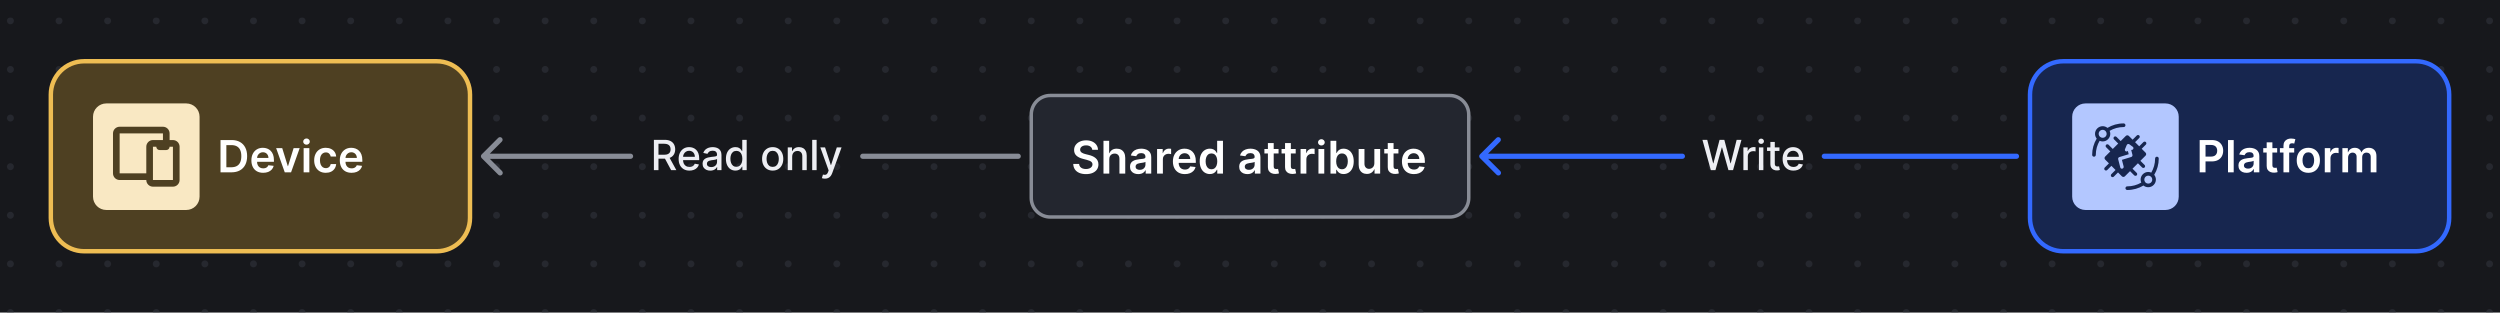
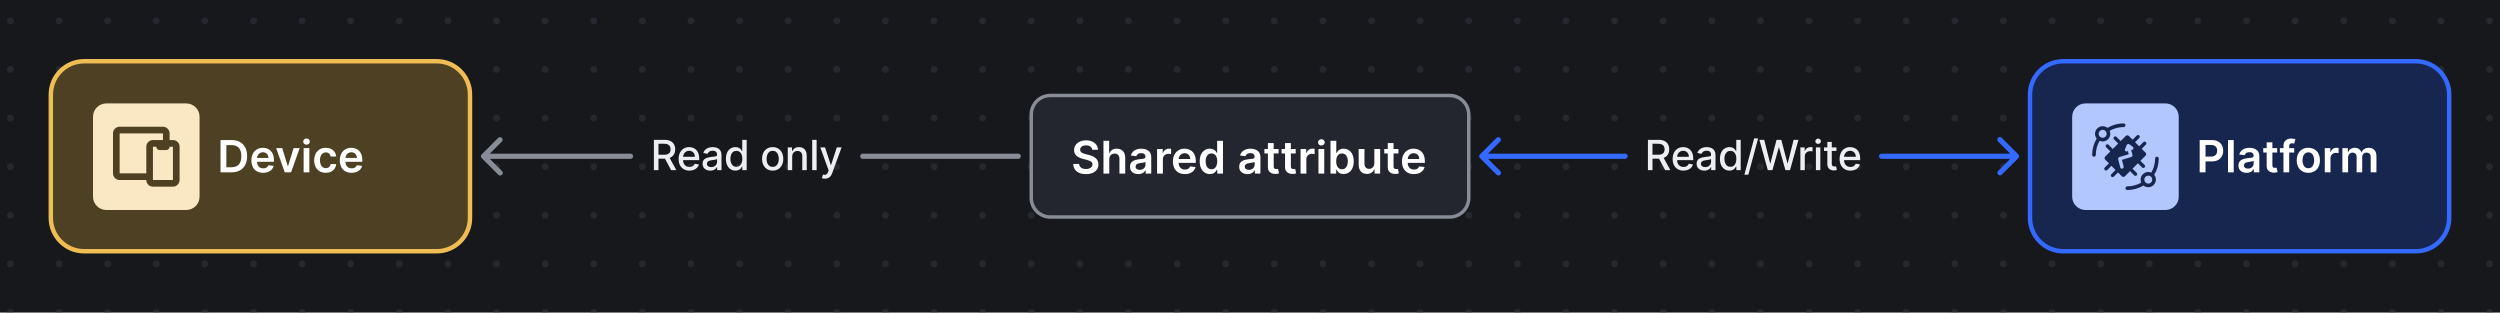
<svg xmlns="http://www.w3.org/2000/svg" width="720" height="90" fill="none">
  <g clip-path="url(#a)">
    <path fill="#17181c" d="M0 0h720v90H0z" />
    <g fill="#353841" clip-path="url(#b)" opacity=".5">
      <circle cx="3" cy="20" r="1" />
      <circle cx="87" cy="20" r="1" />
      <circle cx="73" cy="20" r="1" />
      <circle cx="17" cy="20" r="1" />
      <circle cx="101" cy="20" r="1" />
      <circle cx="3" cy="6" r="1" />
      <circle cx="87" cy="6" r="1" />
      <circle cx="73" cy="6" r="1" />
      <circle cx="17" cy="6" r="1" />
      <circle cx="101" cy="6" r="1" />
      <circle cx="3" cy="34" r="1" />
      <circle cx="87" cy="34" r="1" />
      <circle cx="73" cy="34" r="1" />
      <circle cx="17" cy="34" r="1" />
      <circle cx="101" cy="34" r="1" />
      <circle cx="45" cy="20" r="1" />
      <circle cx="129" cy="20" r="1" />
      <circle cx="31" cy="20" r="1" />
      <circle cx="115" cy="20" r="1" />
      <circle cx="59" cy="20" r="1" />
      <circle cx="143" cy="20" r="1" />
      <circle cx="45" cy="6" r="1" />
      <circle cx="129" cy="6" r="1" />
      <circle cx="31" cy="6" r="1" />
      <circle cx="115" cy="6" r="1" />
      <circle cx="59" cy="6" r="1" />
      <circle cx="143" cy="6" r="1" />
      <circle cx="45" cy="34" r="1" />
      <circle cx="129" cy="34" r="1" />
      <circle cx="31" cy="34" r="1" />
      <circle cx="115" cy="34" r="1" />
      <circle cx="59" cy="34" r="1" />
      <circle cx="143" cy="34" r="1" />
      <circle cx="3" cy="62" r="1" />
      <circle cx="87" cy="62" r="1" />
      <circle cx="73" cy="62" r="1" />
      <circle cx="17" cy="62" r="1" />
      <circle cx="101" cy="62" r="1" />
      <circle cx="3" cy="48" r="1" />
      <circle cx="87" cy="48" r="1" />
      <circle cx="3" cy="90" r="1" />
      <circle cx="87" cy="90" r="1" />
      <circle cx="73" cy="48" r="1" />
      <circle cx="73" cy="90" r="1" />
      <circle cx="17" cy="48" r="1" />
      <circle cx="101" cy="48" r="1" />
      <circle cx="17" cy="90" r="1" />
      <circle cx="101" cy="90" r="1" />
      <circle cx="3" cy="76" r="1" />
      <circle cx="87" cy="76" r="1" />
      <circle cx="73" cy="76" r="1" />
      <circle cx="17" cy="76" r="1" />
      <circle cx="101" cy="76" r="1" />
      <circle cx="45" cy="62" r="1" />
      <circle cx="129" cy="62" r="1" />
      <circle cx="31" cy="62" r="1" />
      <circle cx="115" cy="62" r="1" />
      <circle cx="59" cy="62" r="1" />
      <circle cx="143" cy="62" r="1" />
      <circle cx="45" cy="48" r="1" />
      <circle cx="129" cy="48" r="1" />
      <circle cx="45" cy="90" r="1" />
      <circle cx="129" cy="90" r="1" />
      <circle cx="31" cy="48" r="1" />
      <circle cx="115" cy="48" r="1" />
      <circle cx="31" cy="90" r="1" />
      <circle cx="115" cy="90" r="1" />
      <circle cx="59" cy="48" r="1" />
      <circle cx="143" cy="48" r="1" />
      <circle cx="59" cy="90" r="1" />
      <circle cx="143" cy="90" r="1" />
      <circle cx="45" cy="76" r="1" />
      <circle cx="129" cy="76" r="1" />
      <circle cx="31" cy="76" r="1" />
      <circle cx="115" cy="76" r="1" />
      <circle cx="59" cy="76" r="1" />
      <circle cx="143" cy="76" r="1" />
      <circle cx="171" cy="20" r="1" />
      <circle cx="255" cy="20" r="1" />
      <circle cx="157" cy="20" r="1" />
      <circle cx="241" cy="20" r="1" />
      <circle cx="185" cy="20" r="1" />
      <circle cx="269" cy="20" r="1" />
      <circle cx="171" cy="6" r="1" />
      <circle cx="255" cy="6" r="1" />
      <circle cx="157" cy="6" r="1" />
      <circle cx="241" cy="6" r="1" />
      <circle cx="185" cy="6" r="1" />
      <circle cx="269" cy="6" r="1" />
      <circle cx="171" cy="34" r="1" />
      <circle cx="255" cy="34" r="1" />
      <circle cx="157" cy="34" r="1" />
      <circle cx="241" cy="34" r="1" />
      <circle cx="185" cy="34" r="1" />
      <circle cx="269" cy="34" r="1" />
      <circle cx="213" cy="20" r="1" />
      <circle cx="297" cy="20" r="1" />
      <circle cx="199" cy="20" r="1" />
      <circle cx="283" cy="20" r="1" />
      <circle cx="227" cy="20" r="1" />
      <circle cx="311" cy="20" r="1" />
      <circle cx="213" cy="6" r="1" />
      <circle cx="297" cy="6" r="1" />
      <circle cx="199" cy="6" r="1" />
      <circle cx="283" cy="6" r="1" />
      <circle cx="227" cy="6" r="1" />
      <circle cx="311" cy="6" r="1" />
      <circle cx="213" cy="34" r="1" />
      <circle cx="297" cy="34" r="1" />
      <circle cx="199" cy="34" r="1" />
      <circle cx="283" cy="34" r="1" />
      <circle cx="227" cy="34" r="1" />
      <circle cx="311" cy="34" r="1" />
      <circle cx="171" cy="62" r="1" />
      <circle cx="255" cy="62" r="1" />
      <circle cx="157" cy="62" r="1" />
      <circle cx="241" cy="62" r="1" />
      <circle cx="185" cy="62" r="1" />
      <circle cx="269" cy="62" r="1" />
      <circle cx="171" cy="48" r="1" />
      <circle cx="255" cy="48" r="1" />
      <circle cx="171" cy="90" r="1" />
      <circle cx="255" cy="90" r="1" />
      <circle cx="157" cy="48" r="1" />
      <circle cx="241" cy="48" r="1" />
      <circle cx="157" cy="90" r="1" />
      <circle cx="241" cy="90" r="1" />
      <circle cx="185" cy="48" r="1" />
      <circle cx="269" cy="48" r="1" />
      <circle cx="185" cy="90" r="1" />
      <circle cx="269" cy="90" r="1" />
      <circle cx="171" cy="76" r="1" />
      <circle cx="255" cy="76" r="1" />
      <circle cx="157" cy="76" r="1" />
      <circle cx="241" cy="76" r="1" />
      <circle cx="185" cy="76" r="1" />
      <circle cx="269" cy="76" r="1" />
      <circle cx="213" cy="62" r="1" />
      <circle cx="297" cy="62" r="1" />
      <circle cx="199" cy="62" r="1" />
      <circle cx="283" cy="62" r="1" />
      <circle cx="227" cy="62" r="1" />
      <circle cx="311" cy="62" r="1" />
      <circle cx="213" cy="48" r="1" />
      <circle cx="297" cy="48" r="1" />
      <circle cx="213" cy="90" r="1" />
      <circle cx="297" cy="90" r="1" />
      <circle cx="199" cy="48" r="1" />
      <circle cx="283" cy="48" r="1" />
      <circle cx="199" cy="90" r="1" />
      <circle cx="283" cy="90" r="1" />
      <circle cx="227" cy="48" r="1" />
      <circle cx="311" cy="48" r="1" />
      <circle cx="227" cy="90" r="1" />
      <circle cx="311" cy="90" r="1" />
      <circle cx="213" cy="76" r="1" />
      <circle cx="297" cy="76" r="1" />
      <circle cx="199" cy="76" r="1" />
      <circle cx="283" cy="76" r="1" />
      <circle cx="227" cy="76" r="1" />
      <circle cx="311" cy="76" r="1" />
      <circle cx="339" cy="20" r="1" />
      <circle cx="423" cy="20" r="1" />
      <circle cx="325" cy="20" r="1" />
      <circle cx="409" cy="20" r="1" />
      <circle cx="353" cy="20" r="1" />
      <circle cx="437" cy="20" r="1" />
      <circle cx="339" cy="6" r="1" />
      <circle cx="423" cy="6" r="1" />
      <circle cx="325" cy="6" r="1" />
      <circle cx="409" cy="6" r="1" />
      <circle cx="353" cy="6" r="1" />
      <circle cx="437" cy="6" r="1" />
      <circle cx="339" cy="34" r="1" />
      <circle cx="423" cy="34" r="1" />
      <circle cx="325" cy="34" r="1" />
      <circle cx="409" cy="34" r="1" />
      <circle cx="353" cy="34" r="1" />
      <circle cx="437" cy="34" r="1" />
      <circle cx="381" cy="20" r="1" />
      <circle cx="465" cy="20" r="1" />
      <circle cx="367" cy="20" r="1" />
      <circle cx="451" cy="20" r="1" />
      <circle cx="395" cy="20" r="1" />
      <circle cx="479" cy="20" r="1" />
      <circle cx="381" cy="6" r="1" />
      <circle cx="465" cy="6" r="1" />
      <circle cx="367" cy="6" r="1" />
      <circle cx="451" cy="6" r="1" />
      <circle cx="395" cy="6" r="1" />
      <circle cx="479" cy="6" r="1" />
      <circle cx="381" cy="34" r="1" />
      <circle cx="465" cy="34" r="1" />
      <circle cx="367" cy="34" r="1" />
      <circle cx="451" cy="34" r="1" />
      <circle cx="395" cy="34" r="1" />
      <circle cx="479" cy="34" r="1" />
      <circle cx="339" cy="62" r="1" />
      <circle cx="423" cy="62" r="1" />
      <circle cx="325" cy="62" r="1" />
      <circle cx="409" cy="62" r="1" />
      <circle cx="353" cy="62" r="1" />
      <circle cx="437" cy="62" r="1" />
      <circle cx="339" cy="48" r="1" />
      <circle cx="423" cy="48" r="1" />
      <circle cx="339" cy="90" r="1" />
      <circle cx="423" cy="90" r="1" />
      <circle cx="325" cy="48" r="1" />
      <circle cx="409" cy="48" r="1" />
      <circle cx="325" cy="90" r="1" />
      <circle cx="409" cy="90" r="1" />
      <circle cx="353" cy="48" r="1" />
      <circle cx="437" cy="48" r="1" />
      <circle cx="353" cy="90" r="1" />
      <circle cx="437" cy="90" r="1" />
      <circle cx="339" cy="76" r="1" />
      <circle cx="423" cy="76" r="1" />
      <circle cx="325" cy="76" r="1" />
      <circle cx="409" cy="76" r="1" />
      <circle cx="353" cy="76" r="1" />
      <circle cx="437" cy="76" r="1" />
      <circle cx="381" cy="62" r="1" />
      <circle cx="465" cy="62" r="1" />
      <circle cx="367" cy="62" r="1" />
      <circle cx="451" cy="62" r="1" />
      <circle cx="395" cy="62" r="1" />
      <circle cx="479" cy="62" r="1" />
      <circle cx="381" cy="48" r="1" />
      <circle cx="465" cy="48" r="1" />
      <circle cx="381" cy="90" r="1" />
      <circle cx="465" cy="90" r="1" />
      <circle cx="367" cy="48" r="1" />
      <circle cx="451" cy="48" r="1" />
      <circle cx="367" cy="90" r="1" />
      <circle cx="451" cy="90" r="1" />
      <circle cx="395" cy="48" r="1" />
      <circle cx="479" cy="48" r="1" />
      <circle cx="395" cy="90" r="1" />
      <circle cx="479" cy="90" r="1" />
      <circle cx="381" cy="76" r="1" />
      <circle cx="465" cy="76" r="1" />
      <circle cx="367" cy="76" r="1" />
      <circle cx="451" cy="76" r="1" />
      <circle cx="395" cy="76" r="1" />
      <circle cx="479" cy="76" r="1" />
      <circle cx="507" cy="20" r="1" />
      <circle cx="591" cy="20" r="1" />
      <circle cx="493" cy="20" r="1" />
      <circle cx="577" cy="20" r="1" />
      <circle cx="521" cy="20" r="1" />
      <circle cx="605" cy="20" r="1" />
      <circle cx="507" cy="6" r="1" />
      <circle cx="591" cy="6" r="1" />
      <circle cx="493" cy="6" r="1" />
      <circle cx="577" cy="6" r="1" />
      <circle cx="521" cy="6" r="1" />
      <circle cx="605" cy="6" r="1" />
      <circle cx="507" cy="34" r="1" />
      <circle cx="591" cy="34" r="1" />
      <circle cx="493" cy="34" r="1" />
      <circle cx="577" cy="34" r="1" />
      <circle cx="521" cy="34" r="1" />
      <circle cx="605" cy="34" r="1" />
      <circle cx="549" cy="20" r="1" />
      <circle cx="633" cy="20" r="1" />
      <circle cx="535" cy="20" r="1" />
      <circle cx="619" cy="20" r="1" />
      <circle cx="563" cy="20" r="1" />
      <circle cx="647" cy="20" r="1" />
      <circle cx="549" cy="6" r="1" />
      <circle cx="633" cy="6" r="1" />
      <circle cx="535" cy="6" r="1" />
      <circle cx="619" cy="6" r="1" />
      <circle cx="563" cy="6" r="1" />
      <circle cx="647" cy="6" r="1" />
      <circle cx="549" cy="34" r="1" />
      <circle cx="633" cy="34" r="1" />
      <circle cx="535" cy="34" r="1" />
      <circle cx="619" cy="34" r="1" />
      <circle cx="563" cy="34" r="1" />
      <circle cx="647" cy="34" r="1" />
      <circle cx="507" cy="62" r="1" />
      <circle cx="591" cy="62" r="1" />
      <circle cx="493" cy="62" r="1" />
      <circle cx="577" cy="62" r="1" />
      <circle cx="521" cy="62" r="1" />
      <circle cx="605" cy="62" r="1" />
      <circle cx="507" cy="48" r="1" />
      <circle cx="591" cy="48" r="1" />
      <circle cx="507" cy="90" r="1" />
      <circle cx="591" cy="90" r="1" />
      <circle cx="493" cy="48" r="1" />
      <circle cx="577" cy="48" r="1" />
      <circle cx="493" cy="90" r="1" />
      <circle cx="577" cy="90" r="1" />
      <circle cx="521" cy="48" r="1" />
      <circle cx="605" cy="48" r="1" />
      <circle cx="521" cy="90" r="1" />
      <circle cx="605" cy="90" r="1" />
      <circle cx="507" cy="76" r="1" />
      <circle cx="591" cy="76" r="1" />
      <circle cx="493" cy="76" r="1" />
      <circle cx="577" cy="76" r="1" />
      <circle cx="521" cy="76" r="1" />
      <circle cx="605" cy="76" r="1" />
      <circle cx="549" cy="62" r="1" />
      <circle cx="633" cy="62" r="1" />
      <circle cx="535" cy="62" r="1" />
      <circle cx="619" cy="62" r="1" />
      <circle cx="563" cy="62" r="1" />
      <circle cx="647" cy="62" r="1" />
      <circle cx="549" cy="48" r="1" />
      <circle cx="633" cy="48" r="1" />
      <circle cx="549" cy="90" r="1" />
      <circle cx="633" cy="90" r="1" />
      <circle cx="535" cy="48" r="1" />
      <circle cx="619" cy="48" r="1" />
      <circle cx="535" cy="90" r="1" />
      <circle cx="619" cy="90" r="1" />
      <circle cx="563" cy="48" r="1" />
      <circle cx="647" cy="48" r="1" />
      <circle cx="563" cy="90" r="1" />
      <circle cx="647" cy="90" r="1" />
      <circle cx="549" cy="76" r="1" />
      <circle cx="633" cy="76" r="1" />
      <circle cx="535" cy="76" r="1" />
      <circle cx="619" cy="76" r="1" />
      <circle cx="563" cy="76" r="1" />
      <circle cx="647" cy="76" r="1" />
      <circle cx="675" cy="20" r="1" />
      <circle cx="661" cy="20" r="1" />
      <circle cx="689" cy="20" r="1" />
      <circle cx="675" cy="6" r="1" />
      <circle cx="661" cy="6" r="1" />
      <circle cx="689" cy="6" r="1" />
      <circle cx="675" cy="34" r="1" />
      <circle cx="661" cy="34" r="1" />
      <circle cx="689" cy="34" r="1" />
      <circle cx="675" cy="62" r="1" />
      <circle cx="661" cy="62" r="1" />
      <circle cx="689" cy="62" r="1" />
      <circle cx="675" cy="48" r="1" />
      <circle cx="675" cy="90" r="1" />
      <circle cx="661" cy="48" r="1" />
      <circle cx="661" cy="90" r="1" />
      <circle cx="689" cy="48" r="1" />
      <circle cx="689" cy="90" r="1" />
      <circle cx="675" cy="76" r="1" />
      <circle cx="661" cy="76" r="1" />
      <circle cx="689" cy="76" r="1" />
      <circle cx="703" cy="20" r="1" />
      <circle cx="703" cy="6" r="1" />
      <circle cx="703" cy="34" r="1" />
      <circle cx="703" cy="62" r="1" />
      <circle cx="703" cy="48" r="1" />
      <circle cx="703" cy="90" r="1" />
      <circle cx="703" cy="76" r="1" />
      <circle cx="717" cy="20" r="1" />
      <circle cx="717" cy="6" r="1" />
      <circle cx="717" cy="34" r="1" />
      <circle cx="717" cy="62" r="1" />
      <circle cx="717" cy="48" r="1" />
      <circle cx="717" cy="90" r="1" />
      <circle cx="717" cy="76" r="1" />
    </g>
    <rect width="126" height="35" x="297" y="27.5" fill="#23262f" rx="5.5" />
    <rect width="126" height="35" x="297" y="27.5" stroke="#888c96" rx="5.5" />
    <path fill="#fff" d="M314.571 43.145a1.26 1.26 0 0 0-.545-.942q-.475-.337-1.237-.337-.536 0-.919.161a1.36 1.36 0 0 0-.586.439 1.06 1.06 0 0 0-.208.632q0 .296.134.513.138.216.374.37.236.146.521.248.287.102.578.171l.886.222q.536.124 1.029.337.5.212.891.535.397.324.628.78.231.457.231 1.072 0 .83-.425 1.463-.424.628-1.228.983-.798.351-1.934.351-1.103 0-1.916-.342-.807-.341-1.265-.997-.451-.656-.489-1.597h1.685q.037.494.305.822.267.327.697.49.433.16.969.16.56 0 .979-.166.425-.17.665-.47.24-.304.244-.711a.9.9 0 0 0-.217-.61 1.6 1.6 0 0 0-.595-.406 6 6 0 0 0-.887-.295l-1.075-.277q-1.168-.3-1.847-.91-.674-.614-.674-1.63 0-.834.453-1.463a3 3 0 0 1 1.241-.974q.785-.35 1.778-.35 1.007 0 1.763.35.762.345 1.196.965.434.614.448 1.413zm4.901 2.7V50h-1.671v-9.455h1.634v3.569h.083q.25-.6.771-.946.526-.351 1.339-.351.74 0 1.288.31.549.308.85.904.304.596.304 1.454V50h-1.671v-4.256q0-.715-.369-1.113-.365-.402-1.025-.402-.443 0-.794.194-.347.19-.545.55-.194.36-.194.872m8.342 4.298a3 3 0 0 1-1.214-.24 2 2 0 0 1-.849-.72q-.31-.475-.31-1.173 0-.6.222-.992.221-.393.605-.628.383-.236.863-.356a7 7 0 0 1 1.002-.18 40 40 0 0 0 1.011-.115q.387-.055.563-.166.18-.116.18-.356v-.027q0-.522-.309-.808-.31-.286-.891-.286-.615 0-.974.267-.356.268-.48.633l-1.561-.222q.184-.645.61-1.08.425-.439 1.038-.656.615-.22 1.357-.221.513 0 1.021.12t.928.397a2 2 0 0 1 .674.743q.258.47.258 1.177V50h-1.606v-.974h-.056a2.02 2.02 0 0 1-1.117.965 2.8 2.8 0 0 1-.965.152m.434-1.228q.503 0 .873-.198.369-.204.567-.536a1.36 1.36 0 0 0 .204-.725v-.835a.8.8 0 0 1-.268.12q-.185.055-.416.097-.23.04-.457.074l-.392.055q-.373.051-.669.166a1.1 1.1 0 0 0-.467.323.8.8 0 0 0-.171.527q0 .461.337.697t.859.235M333.239 50v-7.09h1.62v1.18h.074q.194-.612.665-.946a1.83 1.83 0 0 1 1.084-.337q.14 0 .31.014.175.01.291.033v1.537a2 2 0 0 0-.337-.065 3 3 0 0 0-.439-.032 1.7 1.7 0 0 0-.822.199 1.46 1.46 0 0 0-.775 1.338V50zm8.001.139q-1.067 0-1.842-.444a3 3 0 0 1-1.186-1.265q-.416-.82-.416-1.934 0-1.095.416-1.92.42-.831 1.172-1.293.753-.466 1.768-.466.656 0 1.238.212.585.208 1.034.646.452.439.711 1.118.258.674.258 1.606v.513h-5.812v-1.127h4.21a1.8 1.8 0 0 0-.208-.854 1.5 1.5 0 0 0-.567-.595 1.6 1.6 0 0 0-.841-.217 1.63 1.63 0 0 0-.9.249q-.387.244-.605.646a1.9 1.9 0 0 0-.217.873v.983q0 .618.227 1.062.225.438.632.674.406.23.951.23.365 0 .66-.1a1.5 1.5 0 0 0 .513-.31q.217-.204.327-.503l1.561.175a2.44 2.44 0 0 1-.563 1.08 2.75 2.75 0 0 1-1.053.711q-.642.25-1.468.25m7.198-.014a2.7 2.7 0 0 1-1.495-.43q-.66-.429-1.044-1.246-.383-.818-.383-1.985 0-1.182.388-1.995.392-.816 1.057-1.232.664-.42 1.482-.42.623 0 1.025.212.402.208.637.503.235.29.365.55h.069v-3.537h1.676V50h-1.644v-1.117h-.101a3 3 0 0 1-.374.55q-.246.285-.647.489-.4.203-1.011.203m.467-1.371q.53 0 .904-.287.375-.29.568-.808a3.4 3.4 0 0 0 .194-1.204q0-.689-.194-1.196a1.7 1.7 0 0 0-.563-.79q-.369-.28-.909-.281-.56 0-.933.29a1.76 1.76 0 0 0-.563.804 3.4 3.4 0 0 0-.189 1.173q0 .664.189 1.186.193.517.568.817.378.296.928.296m10.355 1.39a3 3 0 0 1-1.214-.24 2 2 0 0 1-.849-.721q-.309-.475-.309-1.173 0-.6.221-.992.222-.393.605-.628.383-.236.863-.356a7 7 0 0 1 1.002-.18 40 40 0 0 0 1.011-.115q.388-.055.563-.166.18-.116.18-.356v-.027q0-.522-.309-.808t-.891-.286q-.614 0-.974.267-.356.268-.48.633l-1.561-.222q.186-.645.61-1.08.424-.439 1.039-.656a4 4 0 0 1 1.357-.221q.511 0 1.02.12.508.12.928.397.42.273.674.743.258.47.258 1.177V50h-1.606v-.974h-.055a2 2 0 0 1-.43.554 2.1 2.1 0 0 1-.688.41 2.8 2.8 0 0 1-.965.153m.434-1.229q.504 0 .873-.198.369-.204.568-.536.203-.332.203-.725v-.835a.8.8 0 0 1-.268.12q-.184.055-.415.097a13 13 0 0 1-.457.074l-.393.055q-.374.051-.669.166a1.1 1.1 0 0 0-.466.323.8.8 0 0 0-.171.527q0 .461.337.697t.858.235m8.532-6.006v1.293h-4.077v-1.293zm-3.07-1.699h1.671v6.657q0 .337.101.517a.55.55 0 0 0 .277.24q.17.065.379.065.157 0 .286-.023.134-.024.203-.042l.282 1.307q-.134.045-.383.101a3 3 0 0 1-.6.065 2.7 2.7 0 0 1-1.131-.19 1.76 1.76 0 0 1-.799-.655q-.29-.443-.286-1.108zm8.008 1.7v1.292h-4.076v-1.293zm-3.07-1.7h1.671v6.657q0 .337.102.517a.55.55 0 0 0 .277.24q.171.065.378.065.158 0 .287-.023.134-.024.203-.042l.281 1.307q-.134.045-.383.101a3 3 0 0 1-.6.065 2.7 2.7 0 0 1-1.131-.19 1.76 1.76 0 0 1-.799-.655q-.29-.443-.286-1.108zm4.468 8.79v-7.09h1.62v1.18h.074q.194-.612.665-.946a1.83 1.83 0 0 1 1.085-.337q.138 0 .309.014.175.01.291.033v1.537a1.8 1.8 0 0 0-.337-.065 3 3 0 0 0-.439-.032 1.7 1.7 0 0 0-.821.199q-.361.193-.568.54-.208.346-.208.798V50zm5.154 0v-7.09h1.671V50zm.84-8.097a.98.98 0 0 1-.683-.263.85.85 0 0 1-.286-.642q0-.378.286-.642a.97.97 0 0 1 .683-.268q.402 0 .684.268.285.264.286.642a.85.85 0 0 1-.286.642.97.97 0 0 1-.684.263M383.18 50v-9.455h1.671v3.537h.069q.13-.26.365-.55.235-.295.637-.503.401-.213 1.025-.212.82 0 1.482.42.665.416 1.052 1.232.392.813.392 1.995 0 1.167-.383 1.985-.383.817-1.043 1.246t-1.496.43q-.609 0-1.011-.203a2.1 2.1 0 0 1-.646-.49 3 3 0 0 1-.374-.55h-.097V50zm1.638-3.545q0 .688.194 1.204.2.517.568.808.374.287.905.287.554 0 .928-.296.374-.3.563-.817.194-.522.194-1.186 0-.66-.189-1.173a1.76 1.76 0 0 0-.563-.803q-.375-.291-.933-.291-.536 0-.909.281-.375.282-.568.79-.19.507-.19 1.196m10.996.563v-4.109h1.671V50h-1.62v-1.26h-.074q-.24.595-.79.974-.545.378-1.343.378a2.4 2.4 0 0 1-1.233-.309 2.15 2.15 0 0 1-.831-.91q-.3-.6-.3-1.449v-4.515h1.671v4.257q0 .674.37 1.07.369.398.969.398.37 0 .716-.18.346-.181.568-.536.225-.36.226-.9m6.93-4.109v1.293h-4.076v-1.293zm-3.07-1.699h1.671v6.657q0 .337.102.517a.55.55 0 0 0 .277.24q.17.065.379.065.156 0 .286-.023.134-.024.203-.042l.281 1.307q-.133.045-.383.101a3 3 0 0 1-.6.065 2.7 2.7 0 0 1-1.131-.19 1.76 1.76 0 0 1-.799-.655q-.29-.443-.286-1.108zm7.531 8.929q-1.067 0-1.842-.444a3 3 0 0 1-1.187-1.265q-.415-.82-.415-1.934 0-1.095.415-1.92a3.15 3.15 0 0 1 1.173-1.293q.753-.466 1.768-.466.656 0 1.237.212a2.8 2.8 0 0 1 1.034.646q.453.439.711 1.118.26.674.259 1.606v.513h-5.812v-1.127h4.21a1.8 1.8 0 0 0-.208-.854 1.5 1.5 0 0 0-.568-.595 1.6 1.6 0 0 0-.84-.217 1.63 1.63 0 0 0-.9.249q-.387.244-.605.646a1.87 1.87 0 0 0-.217.873v.983q0 .618.227 1.062.225.438.632.674.406.23.951.23.364 0 .66-.1a1.5 1.5 0 0 0 .513-.31q.216-.204.327-.503l1.561.175a2.44 2.44 0 0 1-.564 1.08 2.7 2.7 0 0 1-1.052.711q-.642.25-1.468.25" />
    <rect width="120.721" height="54.721" x="14.639" y="17.639" fill="#4e4022" rx="9.59" />
    <rect width="120.721" height="54.721" x="14.639" y="17.639" stroke="#eebd53" stroke-width="1.279" rx="9.59" />
    <rect width="30.689" height="30.689" x="26.787" y="29.787" fill="#f9e8c3" rx="3.836" />
    <path fill="#4e4022" d="M48.844 42.254a.96.96 0 0 1-.959.96h-1.918a.96.96 0 0 1-.959-.96h-.959v9.59h5.754v-9.59zM34.46 38.418v11.508h7.672v-7.672a1.92 1.92 0 0 1 1.918-1.918h2.877v-1.918zm14.385 1.918h.96a1.92 1.92 0 0 1 1.917 1.918v9.59a1.92 1.92 0 0 1-1.918 1.918H44.05a1.92 1.92 0 0 1-1.918-1.918H34.46a1.92 1.92 0 0 1-1.918-1.918V38.418a1.92 1.92 0 0 1 1.918-1.918h12.467a1.92 1.92 0 0 1 1.918 1.918z" />
-     <path fill="#fff" d="M66.66 49.631h-3.152v-9.3h3.215q1.384 0 2.38.56.998.553 1.534 1.593t.536 2.488q0 1.453-.54 2.498a3.74 3.74 0 0 1-1.549 1.603q-1.008.558-2.425.558m-1.467-1.458h1.385q.971 0 1.62-.354.65-.359.977-1.067.327-.712.327-1.78 0-1.067-.327-1.77a2.23 2.23 0 0 0-.967-1.059q-.636-.354-1.58-.354h-1.435zm10.596 1.594q-1.05 0-1.812-.436a2.95 2.95 0 0 1-1.167-1.244q-.41-.809-.409-1.902 0-1.077.409-1.89.413-.817 1.153-1.27.74-.46 1.74-.46.645 0 1.216.21.578.204 1.017.635.445.432.7 1.1.255.662.254 1.58v.503h-5.717v-1.108h4.141a1.8 1.8 0 0 0-.204-.84 1.5 1.5 0 0 0-.558-.586 1.57 1.57 0 0 0-.827-.213q-.504 0-.885.245a1.7 1.7 0 0 0-.595.636q-.209.39-.214.858v.967q0 .609.223 1.045.222.43.622.663.4.227.935.227.36 0 .65-.1a1.4 1.4 0 0 0 .504-.304q.213-.2.322-.495l1.535.172q-.146.609-.554 1.063a2.7 2.7 0 0 1-1.035.7q-.632.244-1.444.244m10.522-7.11-2.484 6.974h-1.816l-2.484-6.975h1.753l1.602 5.182h.073l1.608-5.182zm1.137 6.974v-6.975h1.644v6.975zm.827-7.965a.96.96 0 0 1-.672-.258.83.83 0 0 1-.282-.632q0-.372.282-.63a.95.95 0 0 1 .672-.264.94.94 0 0 1 .672.263.83.83 0 0 1 .281.631.83.83 0 0 1-.281.632.95.95 0 0 1-.672.258m5.55 8.101q-1.045 0-1.794-.458a3.06 3.06 0 0 1-1.149-1.267q-.4-.813-.4-1.871 0-1.063.41-1.875a3.05 3.05 0 0 1 1.153-1.272q.75-.459 1.77-.458.85 0 1.504.313.658.309 1.049.876.39.564.445 1.317H95.24a1.5 1.5 0 0 0-.454-.84q-.354-.34-.949-.34-.503 0-.885.272a1.75 1.75 0 0 0-.595.772q-.21.504-.209 1.208 0 .713.209 1.226.209.508.586.785.381.273.894.273.364 0 .65-.136.29-.141.486-.405.195-.263.267-.64h1.572q-.06.74-.436 1.313a2.6 2.6 0 0 1-1.027.89q-.649.317-1.525.317m7.425 0q-1.048 0-1.812-.436a2.95 2.95 0 0 1-1.167-1.244q-.408-.809-.408-1.902 0-1.077.408-1.89a3.1 3.1 0 0 1 1.154-1.27q.74-.46 1.739-.46.645 0 1.217.21.576.204 1.017.635.445.432.699 1.1.255.662.254 1.58v.503h-5.716v-1.108h4.141a1.76 1.76 0 0 0-.205-.84 1.5 1.5 0 0 0-.558-.586 1.57 1.57 0 0 0-.827-.213 1.6 1.6 0 0 0-.885.245q-.382.24-.595.636-.21.39-.213.858v.967q0 .609.222 1.045.223.43.622.663.4.227.936.227.358 0 .649-.1.291-.105.504-.304.214-.2.322-.495l1.535.172q-.145.609-.554 1.063-.404.45-1.035.7-.631.244-1.444.244" />
+     <path fill="#fff" d="M66.659 49.631h-3.151v-9.3h3.214q1.386 0 2.38.56.999.553 1.535 1.593t.535 2.488q0 1.453-.54 2.498a3.74 3.74 0 0 1-1.548 1.603q-1.008.558-2.425.558m-1.467-1.458h1.385q.972 0 1.621-.354.65-.359.977-1.067.326-.712.326-1.78 0-1.067-.327-1.77a2.23 2.23 0 0 0-.967-1.059q-.635-.354-1.58-.354h-1.435zm10.596 1.594q-1.05 0-1.812-.436a2.95 2.95 0 0 1-1.167-1.244q-.408-.809-.408-1.902 0-1.077.408-1.89a3.1 3.1 0 0 1 1.154-1.27q.74-.46 1.739-.46.644 0 1.217.21a2.75 2.75 0 0 1 1.017.635q.445.432.7 1.1.254.662.254 1.58v.503h-5.717v-1.108h4.14a1.8 1.8 0 0 0-.204-.84 1.5 1.5 0 0 0-.558-.586 1.57 1.57 0 0 0-.826-.213q-.505 0-.886.245a1.7 1.7 0 0 0-.595.636q-.209.39-.213.858v.967q0 .609.222 1.045.223.43.623.663.4.227.935.227.358 0 .65-.1a1.4 1.4 0 0 0 .503-.304q.213-.2.323-.495l1.534.172q-.144.609-.554 1.063a2.7 2.7 0 0 1-1.035.7q-.63.244-1.444.244m10.522-7.11-2.484 6.974H82.01l-2.484-6.975h1.753l1.603 5.182h.073l1.607-5.182zm1.138 6.974v-6.975h1.644v6.975zm.826-7.965a.96.96 0 0 1-.672-.258.83.83 0 0 1-.281-.632q0-.372.281-.63a.95.95 0 0 1 .672-.264.94.94 0 0 1 .672.263.83.83 0 0 1 .282.631.84.84 0 0 1-.282.632.95.95 0 0 1-.672.258m5.55 8.101q-1.044 0-1.793-.458a3.06 3.06 0 0 1-1.15-1.267q-.399-.813-.399-1.871 0-1.063.409-1.875a3.05 3.05 0 0 1 1.153-1.272q.75-.459 1.771-.458.849 0 1.503.313.66.309 1.05.876.39.564.444 1.317h-1.571a1.5 1.5 0 0 0-.454-.84q-.354-.34-.95-.34-.502 0-.885.272a1.75 1.75 0 0 0-.594.772q-.21.504-.21 1.208 0 .713.21 1.226.209.508.585.785.382.273.895.273.363 0 .65-.136.29-.141.485-.405.195-.263.268-.64h1.571a2.74 2.74 0 0 1-.436 1.313 2.6 2.6 0 0 1-1.026.89q-.649.317-1.526.317m7.426 0q-1.05 0-1.812-.436a2.95 2.95 0 0 1-1.167-1.244q-.41-.809-.409-1.902 0-1.077.409-1.89.413-.817 1.153-1.27.74-.46 1.739-.46.645 0 1.217.21a2.74 2.74 0 0 1 1.017.635q.445.432.7 1.1.254.662.254 1.58v.503h-5.717v-1.108h4.141a1.8 1.8 0 0 0-.204-.84 1.5 1.5 0 0 0-.559-.586 1.57 1.57 0 0 0-.826-.213 1.6 1.6 0 0 0-.885.245q-.382.24-.595.636-.209.39-.214.858v.967q0 .609.223 1.045.222.43.622.663.4.227.935.227.359 0 .65-.1.29-.105.504-.304.213-.2.322-.495l1.535.172q-.146.609-.554 1.063-.405.45-1.035.7-.632.244-1.444.244" />
    <rect width="120.721" height="54.721" x="584.639" y="17.639" fill="#17264f" rx="9.59" />
    <rect width="120.721" height="54.721" x="584.639" y="17.639" stroke="#3369ff" stroke-width="1.279" rx="9.59" />
    <rect width="30.689" height="30.689" x="596.787" y="29.787" fill="#b3c7ff" rx="3.836" />
    <path fill="#17264f" d="M611.599 35.541c-1.7 0-3.291.475-4.652 1.291a2.2 2.2 0 0 0-1.382-.491c-1.208 0-2.199.99-2.199 2.198a2.2 2.2 0 0 0 .486 1.375 9 9 0 0 0-1.311 4.685.523.523 0 0 0 .525.532.524.524 0 0 0 .526-.532c0-1.48.403-2.862 1.101-4.05.274.119.568.189.871.19 1.208 0 2.199-.991 2.199-2.2 0-.3-.068-.59-.185-.863a7.96 7.96 0 0 1 4.021-1.084.52.52 0 0 0 .492-.323.54.54 0 0 0 0-.405.54.54 0 0 0-.289-.285.5.5 0 0 0-.203-.038m-6.035 1.85c.355 0 .671.151.89.425l.01.013c.161.202.248.452.248.71a1.14 1.14 0 0 1-1.147 1.148 1.15 1.15 0 0 1-.719-.255 1.15 1.15 0 0 1-.429-.893c0-.64.507-1.147 1.147-1.147" />
    <path fill="#17264f" fill-rule="evenodd" d="M606.554 41.704a.5.5 0 0 0-.135.364c.006.123.055.24.14.33.408.412 1.212 1.213 1.212 1.213l.71-.71-1.209-1.208a.5.5 0 0 0-.361-.14.5.5 0 0 0-.357.151m1.927 1.198-2.196 2.196a.61.61 0 0 0 0 .863l1.088 1.088 1.903 1.903 1.827 1.827a.61.61 0 0 0 .863 0l1.486-1.486 2.273-2.272 2.196-2.197a.61.61 0 0 0 0-.862l-1.117-1.117-1.903-1.903-1.799-1.799a.61.61 0 0 0-.863 0l-1.485 1.486zm2.273-2.273-1.21-1.209a.5.5 0 0 0-.36-.139.49.49 0 0 0-.493.514.52.52 0 0 0 .14.331c.408.411 1.213 1.212 1.213 1.212zm4.147.313 1.209-1.21a.5.5 0 0 0 .139-.36.49.49 0 0 0-.514-.492.52.52 0 0 0-.331.14c-.411.407-1.212 1.212-1.212 1.212zm1.903 1.903 1.209-1.21a.5.5 0 0 0 .139-.36.49.49 0 0 0-.514-.492.52.52 0 0 0-.331.14c-.411.408-1.212 1.212-1.212 1.212zm-1.079 4.176 1.209 1.209a.5.5 0 0 0 .36.139.49.49 0 0 0 .493-.515.52.52 0 0 0-.14-.33c-.408-.411-1.212-1.212-1.212-1.212zm-2.273 2.272 1.21 1.21a.5.5 0 0 0 .36.138.49.49 0 0 0 .492-.514.5.5 0 0 0-.14-.33c-.408-.412-1.212-1.213-1.212-1.213zm-4.176-.34-1.209 1.209a.5.5 0 0 0-.139.36.49.49 0 0 0 .515.493.5.5 0 0 0 .33-.14c.411-.408 1.212-1.213 1.212-1.213zm-1.903-1.904-1.209 1.21a.5.5 0 0 0-.139.36.49.49 0 0 0 .514.492.52.52 0 0 0 .331-.14c.411-.407 1.212-1.212 1.212-1.212zm5.229-5.428a.52.52 0 0 1 .377-.157c.1.002.195.033.274.09l.989.726a.48.48 0 0 1 .133.618.52.52 0 0 1-.596.265l.367 1.435a.52.52 0 0 1-.359.619l-2.675.817.494 1.91a.52.52 0 0 1-.357.624.47.47 0 0 1-.603-.33l-.617-2.383a.523.523 0 0 1 .358-.62l2.677-.817-.247-.966a.505.505 0 0 1-.634.105.476.476 0 0 1-.179-.602l.486-1.166a.5.5 0 0 1 .112-.168" clip-rule="evenodd" />
    <path fill="#17264f" d="M612.663 54.721c1.7 0 3.292-.474 4.652-1.29.388.315.875.49 1.383.49 1.208 0 2.198-.99 2.198-2.198 0-.505-.175-.989-.485-1.375a9 9 0 0 0 1.31-4.685.523.523 0 0 0-.525-.532.53.53 0 0 0-.487.329.5.5 0 0 0-.038.203c0 1.48-.403 2.862-1.102 4.05a2.2 2.2 0 0 0-.87-.189c-1.208 0-2.2.99-2.2 2.199 0 .3.069.591.185.863a7.96 7.96 0 0 1-4.021 1.084.52.52 0 0 0-.491.323.52.52 0 0 0 .288.69q.097.04.203.038m6.035-1.85c-.354 0-.671-.15-.889-.424l-.011-.013a1.148 1.148 0 0 1 1.619-1.604c.27.218.428.546.429.893a1.14 1.14 0 0 1-1.148 1.148" />
-     <path fill="#fff" d="M633.508 49.631v-9.3h3.487q1.072 0 1.799.4.73.4 1.103 1.099.377.695.377 1.58 0 .895-.377 1.59a2.7 2.7 0 0 1-1.113 1.094q-.735.395-1.811.395h-2.312v-1.385h2.085q.625 0 1.026-.218.4-.217.59-.6.195-.381.195-.876 0-.494-.195-.872a1.32 1.32 0 0 0-.595-.585q-.4-.214-1.03-.214h-1.544v7.892zm9.8-9.3v9.3h-1.644v-9.3zm3.698 9.44q-.663 0-1.195-.235a1.95 1.95 0 0 1-.835-.709q-.304-.467-.304-1.153 0-.59.218-.976.217-.386.594-.618.378-.23.85-.35.476-.122.985-.176.613-.064.994-.114.382-.054.554-.163.177-.114.177-.35V44.9q0-.514-.304-.795t-.876-.282q-.604 0-.958.264a1.3 1.3 0 0 0-.473.622l-1.534-.218q.182-.636.599-1.063a2.6 2.6 0 0 1 1.022-.644 3.9 3.9 0 0 1 1.335-.218q.504 0 1.003.118.5.118.913.39.413.268.663.731.254.463.254 1.158v4.668h-1.58v-.958h-.055a1.98 1.98 0 0 1-1.098.949q-.405.15-.949.15m.426-1.207q.495 0 .859-.195.363-.2.558-.527.2-.327.2-.713v-.822a.8.8 0 0 1-.263.118 4 4 0 0 1-.409.096q-.226.04-.45.072l-.386.055a3 3 0 0 0-.658.163 1.1 1.1 0 0 0-.459.318.78.78 0 0 0-.168.518q0 .454.332.685.331.232.844.232m8.392-5.908v1.272h-4.01v-1.272zm-3.02-1.67h1.644v6.547q0 .331.1.509.104.173.272.236t.373.064q.154 0 .281-.023.132-.023.2-.041l.277 1.285q-.131.045-.377.1-.24.054-.59.064a2.7 2.7 0 0 1-1.113-.187 1.73 1.73 0 0 1-.785-.645q-.286-.435-.282-1.09zm7.927 1.67v1.272h-4.123v-1.272zm-3.092 6.975v-7.633q0-.705.291-1.171.295-.468.79-.7a2.6 2.6 0 0 1 1.099-.231q.426 0 .758.068.331.068.49.122l-.327 1.272a3 3 0 0 0-.263-.064 1.6 1.6 0 0 0-.354-.036q-.459 0-.65.222-.186.219-.186.627v7.524zm7.16.136q-1.022 0-1.771-.45-.75-.449-1.163-1.257-.408-.809-.408-1.889t.408-1.893a3.05 3.05 0 0 1 1.163-1.263q.749-.45 1.771-.45t1.771.45 1.158 1.263q.413.811.413 1.893 0 1.08-.413 1.889a3.03 3.03 0 0 1-1.158 1.258q-.75.45-1.771.45m.009-1.317q.554.001.926-.304.372-.309.554-.826.186-.518.186-1.154 0-.64-.186-1.157a1.83 1.83 0 0 0-.554-.831q-.372-.31-.926-.31-.568 0-.945.31a1.86 1.86 0 0 0-.558.83 3.5 3.5 0 0 0-.182 1.158q0 .636.182 1.154.186.517.558.826.377.304.945.304m4.728 1.181v-6.975h1.594v1.163h.072q.19-.604.654-.931a1.8 1.8 0 0 1 1.067-.331q.137 0 .305.013.172.01.286.032v1.512a1.7 1.7 0 0 0-.332-.063 3 3 0 0 0-.431-.032q-.45 0-.808.195a1.4 1.4 0 0 0-.559.531 1.5 1.5 0 0 0-.204.786v4.1zm5.07 0v-6.975h1.571v1.186h.082q.217-.6.722-.936.504-.34 1.203-.34.708 0 1.194.345.49.34.69.93h.073q.231-.58.781-.926.554-.35 1.312-.35.963 0 1.571.61.609.608.609 1.775v4.681h-1.649v-4.427q0-.65-.345-.95a1.23 1.23 0 0 0-.844-.303q-.595 0-.931.372-.332.368-.332.958v4.35h-1.612v-4.495q0-.54-.326-.863-.323-.322-.845-.322-.354 0-.645.181a1.26 1.26 0 0 0-.463.504 1.6 1.6 0 0 0-.173.754v4.241z" />
+     <path fill="#fff" d="M633.508 49.631v-9.3h3.487q1.072 0 1.798.4.73.4 1.103 1.099.377.695.377 1.58 0 .895-.377 1.59a2.7 2.7 0 0 1-1.112 1.094q-.735.395-1.812.395h-2.311v-1.385h2.084q.627 0 1.026-.218.4-.217.591-.6.195-.381.195-.876 0-.494-.195-.872a1.33 1.33 0 0 0-.595-.585q-.4-.214-1.031-.214h-1.544v7.892zm9.8-9.3v9.3h-1.644v-9.3zm3.697 9.44q-.663 0-1.194-.235a1.95 1.95 0 0 1-.836-.709q-.303-.467-.304-1.153 0-.59.218-.976t.595-.618q.376-.23.849-.35.477-.122.985-.176.614-.064.995-.114.381-.054.554-.163.177-.114.177-.35V44.9q0-.514-.304-.795t-.877-.282q-.604 0-.958.264-.35.263-.472.622l-1.535-.218q.182-.636.6-1.063a2.6 2.6 0 0 1 1.021-.644 3.9 3.9 0 0 1 1.335-.218q.504 0 1.004.118t.912.39q.414.268.663.731.255.463.255 1.158v4.668h-1.581v-.958h-.054a2 2 0 0 1-.422.545 2 2 0 0 1-.677.404q-.404.15-.949.15m.427-1.207q.495 0 .858-.195.363-.2.559-.527.2-.327.199-.713v-.822a.8.8 0 0 1-.263.118 4 4 0 0 1-.409.096q-.227.04-.449.072l-.386.055a3 3 0 0 0-.659.163 1.1 1.1 0 0 0-.458.318.78.78 0 0 0-.168.518q0 .454.331.685.332.232.845.232m8.391-5.908v1.272h-4.009v-1.272zm-3.019-1.67h1.643v6.547q0 .331.1.509.105.173.273.236t.372.064q.154 0 .282-.023.131-.023.199-.041l.277 1.285q-.131.045-.376.1a3 3 0 0 1-.591.064 2.7 2.7 0 0 1-1.112-.187 1.73 1.73 0 0 1-.786-.645q-.285-.435-.281-1.09zm7.927 1.67v1.272h-4.123v-1.272zm-3.092 6.975v-7.633q0-.705.29-1.171a1.84 1.84 0 0 1 .79-.7 2.6 2.6 0 0 1 1.099-.231q.427 0 .758.068.332.068.491.122l-.327 1.272a3 3 0 0 0-.263-.064 1.6 1.6 0 0 0-.355-.036q-.458 0-.649.222-.186.219-.186.627v7.524zm7.159.136q-1.021 0-1.771-.45a3.05 3.05 0 0 1-1.162-1.257q-.41-.809-.409-1.889 0-1.08.409-1.893a3.05 3.05 0 0 1 1.162-1.263q.75-.45 1.771-.45 1.022 0 1.771.45.75.45 1.158 1.263.413.811.413 1.893 0 1.08-.413 1.889a3 3 0 0 1-1.158 1.258q-.749.45-1.771.45m.009-1.317q.554.001.927-.304.372-.309.554-.826.186-.518.186-1.154 0-.64-.186-1.157a1.83 1.83 0 0 0-.554-.831q-.373-.31-.927-.31-.567 0-.944.31a1.87 1.87 0 0 0-.559.83 3.5 3.5 0 0 0-.181 1.158q0 .636.181 1.154.187.517.559.826.377.304.944.304m4.728 1.181v-6.975h1.594v1.163h.073q.19-.604.654-.931a1.8 1.8 0 0 1 1.067-.331q.136 0 .304.013.172.01.286.032v1.512a1.7 1.7 0 0 0-.331-.063 3 3 0 0 0-.432-.032q-.449 0-.808.195a1.43 1.43 0 0 0-.558.531 1.5 1.5 0 0 0-.205.786v4.1zm5.07 0v-6.975h1.571v1.186h.082q.218-.6.722-.936.504-.34 1.203-.34.71 0 1.195.345.49.34.69.93h.072a1.9 1.9 0 0 1 .781-.926q.554-.35 1.313-.35.962 0 1.571.61.608.608.608 1.775v4.681h-1.648v-4.427q0-.65-.345-.95a1.23 1.23 0 0 0-.845-.303q-.594 0-.931.372-.331.368-.331.958v4.35h-1.612v-4.495q0-.54-.327-.863-.322-.322-.845-.322-.354 0-.644.181a1.26 1.26 0 0 0-.463.504 1.56 1.56 0 0 0-.173.754v4.241z" />
    <path fill="#888c96" d="M138.72 44.47a.75.75 0 0 0 0 1.06l4.773 4.773a.75.75 0 1 0 1.06-1.06L140.311 45l4.242-4.243a.75.75 0 0 0-1.06-1.06zm42.879 1.28a.75.75 0 0 0 0-1.5v1.5m66.875-1.5a.75.75 0 1 0 0 1.5v-1.5m44.776 1.5a.75.75 0 0 0 0-1.5v1.5m-154-.75v.75h42.349v-1.5H139.25zm109.224 0v.75h44.776v-1.5h-44.776z" />
    <path fill="#edeef3" d="M188.322 49v-8.727h3.111q1.014 0 1.683.35.674.349 1.005.967.333.614.333 1.418 0 .802-.337 1.411a2.27 2.27 0 0 1-1.005.942q-.67.336-1.684.336h-2.356v-1.133h2.237q.64 0 1.04-.183.405-.184.592-.533.188-.35.188-.84 0-.493-.192-.856a1.24 1.24 0 0 0-.593-.554q-.4-.195-1.052-.196h-1.653V49zm4.308-3.937L194.786 49h-1.5l-2.113-3.937zm5.931 4.07q-.967 0-1.666-.414a2.8 2.8 0 0 1-1.074-1.172q-.375-.759-.375-1.777 0-1.006.375-1.773.38-.766 1.057-1.197.681-.43 1.593-.43.555 0 1.074.183.52.183.933.575t.652 1.018q.24.623.239 1.513v.452h-5.203v-.955h3.955q0-.503-.205-.89a1.55 1.55 0 0 0-.575-.618 1.6 1.6 0 0 0-.861-.226q-.537 0-.938.264-.396.26-.613.682a2 2 0 0 0-.213.908v.745q0 .657.23 1.117.234.46.652.703.417.239.976.239.361 0 .66-.103a1.37 1.37 0 0 0 .848-.831l1.206.218q-.145.533-.52.933-.37.396-.933.618a3.5 3.5 0 0 1-1.274.217m5.995.012q-.623 0-1.125-.23a1.9 1.9 0 0 1-.797-.678q-.29-.442-.29-1.086 0-.555.213-.912.213-.358.575-.567a3 3 0 0 1 .81-.316q.447-.106.912-.161l.954-.111q.367-.046.533-.15.166-.1.166-.332v-.03q0-.558-.315-.865-.31-.306-.929-.306-.644 0-1.014.285-.367.281-.507.627l-1.198-.273a2.3 2.3 0 0 1 .622-.963q.414-.37.951-.537.537-.17 1.129-.17.392 0 .831.093.443.09.827.332.387.243.635.695.246.447.247 1.163V49h-1.245v-.895h-.051a1.8 1.8 0 0 1-.37.486q-.248.238-.635.396a2.5 2.5 0 0 1-.929.158m.277-1.023q.528 0 .903-.209.38-.208.575-.545.201-.34.201-.729v-.844a.7.7 0 0 1-.265.128q-.191.056-.439.098-.246.039-.481.073l-.392.05a3.2 3.2 0 0 0-.678.159q-.302.11-.485.32-.18.204-.179.545 0 .473.349.715.35.24.891.24m6.968 1.006q-.792 0-1.415-.405-.617-.409-.971-1.163-.35-.76-.35-1.82t.354-1.815q.358-.754.98-1.155a2.55 2.55 0 0 1 1.411-.4q.61 0 .98.204.375.2.579.469.21.268.324.473h.077v-3.243h1.274V49H213.8v-1.019h-.107q-.115.21-.332.478a1.85 1.85 0 0 1-.588.469q-.375.2-.972.2m.281-1.087q.55 0 .929-.29.384-.294.58-.813.2-.52.2-1.21 0-.683-.196-1.194a1.75 1.75 0 0 0-.575-.797q-.379-.285-.938-.285-.575 0-.958.298-.384.298-.58.814a3.3 3.3 0 0 0-.192 1.163q0 .657.196 1.18.196.525.58.832.388.302.954.302m10.449 1.091q-.92 0-1.606-.422a2.84 2.84 0 0 1-1.065-1.18q-.38-.759-.38-1.773 0-1.019.38-1.781a2.84 2.84 0 0 1 1.065-1.185q.686-.422 1.606-.422.921 0 1.607.422t1.065 1.185q.38.762.38 1.781 0 1.014-.38 1.773t-1.065 1.18q-.686.422-1.607.422m.005-1.07q.596 0 .988-.315.393-.315.58-.84.192-.524.192-1.154 0-.627-.192-1.15a1.87 1.87 0 0 0-.58-.849q-.392-.32-.988-.32-.601 0-.997.32a1.9 1.9 0 0 0-.584.848q-.188.525-.188 1.15 0 .631.188 1.156.191.524.584.84.396.315.997.315m5.611-2.948V49h-1.274v-6.545h1.223v1.065h.081q.225-.52.707-.835.486-.316 1.223-.316.67 0 1.172.282.502.276.78.826.277.55.277 1.36V49h-1.274v-4.01q0-.711-.371-1.112-.371-.405-1.018-.405-.444 0-.789.192a1.4 1.4 0 0 0-.541.562q-.196.367-.196.887m7.04-4.841V49h-1.274v-8.727zm2.387 11.182q-.285 0-.52-.047a1.6 1.6 0 0 1-.349-.094l.307-1.044q.35.094.622.08a.75.75 0 0 0 .482-.204q.213-.19.375-.626l.157-.435-2.395-6.63h1.364l1.658 5.08h.068l1.657-5.08h1.368l-2.697 7.419q-.187.51-.477.865a1.86 1.86 0 0 1-.691.537q-.4.178-.929.178" />
-     <path fill="#3369ff" d="M580.75 45.75a.75.75 0 0 0 0-1.5v1.5m-55.349-1.5a.75.75 0 0 0 0 1.5v-1.5m-40.875 1.5a.75.75 0 1 0 0-1.5v1.5m-58.306-1.28a.75.75 0 0 0 0 1.06l4.773 4.773a.75.75 0 1 0 1.06-1.06L427.811 45l4.242-4.243a.75.75 0 0 0-1.06-1.06zm154.53.53v-.75h-55.349v1.5h55.349zm-96.224 0v-.75H426.75v1.5h57.776z" />
-     <path fill="#edeef3" d="m492.72 49-2.421-8.727h1.385l1.7 6.758h.081l1.769-6.758h1.372l1.769 6.762h.08l1.697-6.762h1.389L499.116 49h-1.325l-1.837-6.537h-.068L494.049 49zm9.377 0v-6.545h1.231v1.04h.069a1.58 1.58 0 0 1 .63-.832 1.8 1.8 0 0 1 1.032-.306 6 6 0 0 1 .541.03v1.218a2 2 0 0 0-.273-.047 3 3 0 0 0-.392-.03q-.452 0-.805.192a1.42 1.42 0 0 0-.759 1.283V49zm4.473 0v-6.545h1.275V49zm.644-7.555a.8.8 0 0 1-.571-.222.72.72 0 0 1-.235-.537q0-.316.235-.537a.8.8 0 0 1 .571-.226.8.8 0 0 1 .567.226.7.7 0 0 1 .238.537.71.71 0 0 1-.238.537.8.8 0 0 1-.567.222m5.268 1.01v1.022h-3.575v-1.022zm-2.616-1.569h1.274v6.192q0 .37.111.558a.58.58 0 0 0 .285.252q.179.064.388.064.154 0 .268-.022.116-.02.179-.034l.23 1.053a2.494 2.494 0 0 1-.826.136 2.24 2.24 0 0 1-.938-.179 1.6 1.6 0 0 1-.703-.58q-.268-.39-.268-.984zm6.644 8.246q-.967 0-1.666-.413a2.8 2.8 0 0 1-1.074-1.172q-.375-.759-.375-1.777 0-1.006.375-1.773.38-.766 1.057-1.197.682-.43 1.594-.43.553 0 1.074.183.519.183.933.575.413.391.652 1.018.238.623.238 1.513v.452h-5.203v-.955h3.955q0-.503-.205-.89a1.55 1.55 0 0 0-.575-.618 1.6 1.6 0 0 0-.861-.226q-.537 0-.937.264-.396.26-.614.682a2 2 0 0 0-.213.908v.745q0 .657.23 1.117.235.46.652.703.418.239.976.239.362 0 .661-.103.297-.106.515-.315.217-.21.333-.516l1.206.218q-.145.533-.52.933a2.5 2.5 0 0 1-.934.618 3.5 3.5 0 0 1-1.274.217" />
+     <path fill="#3369ff" d="M581.28 45.53a.75.75 0 0 0 0-1.06l-4.773-4.773a.75.75 0 1 0-1.06 1.06L579.689 45l-4.242 4.243a.75.75 0 0 0 1.06 1.06zm-39.379-1.28a.75.75 0 0 0 0 1.5v-1.5m-73.875 1.5a.75.75 0 1 0 0-1.5v1.5m-41.806-1.28a.75.75 0 0 0 0 1.06l4.773 4.773a.75.75 0 1 0 1.06-1.06L427.811 45l4.242-4.243a.75.75 0 0 0-1.06-1.06zm154.53.53v-.75h-38.849v1.5h38.849zm-112.724 0v-.75H426.75v1.5h41.276z" />
+     <path fill="#edeef3" d="M474.601 49v-8.727h3.11q1.015 0 1.684.35.673.349 1.005.967.333.614.333 1.418 0 .802-.337 1.411a2.26 2.26 0 0 1-1.006.942q-.669.336-1.683.336h-2.356v-1.133h2.237q.64 0 1.04-.183.405-.184.592-.533t.187-.84q0-.493-.191-.856a1.24 1.24 0 0 0-.593-.554q-.4-.195-1.052-.196h-1.654V49zm4.308-3.937L481.065 49h-1.5l-2.113-3.937zm5.931 4.07q-.968 0-1.666-.414a2.8 2.8 0 0 1-1.074-1.172q-.375-.759-.375-1.777 0-1.006.375-1.773.38-.766 1.057-1.197.681-.43 1.593-.43.555 0 1.074.183.52.183.933.575t.652 1.018q.239.623.239 1.513v.452h-5.203v-.955h3.954q0-.503-.204-.89a1.55 1.55 0 0 0-.575-.618 1.6 1.6 0 0 0-.861-.226q-.537 0-.938.264-.396.26-.613.682a2 2 0 0 0-.213.908v.745q0 .657.23 1.117.234.46.652.703.417.239.976.239.361 0 .66-.103a1.37 1.37 0 0 0 .848-.831l1.206.218q-.145.533-.52.933-.37.396-.933.618a3.5 3.5 0 0 1-1.274.217m5.995.012q-.623 0-1.125-.23a1.9 1.9 0 0 1-.797-.678q-.29-.442-.29-1.086 0-.555.213-.912.213-.358.575-.567a3 3 0 0 1 .81-.316q.447-.106.912-.161l.954-.111q.367-.046.533-.15.166-.1.166-.332v-.03q0-.558-.315-.865-.31-.306-.929-.306-.644 0-1.014.285-.367.281-.507.627l-1.198-.273a2.3 2.3 0 0 1 .622-.963q.414-.37.951-.537.537-.17 1.129-.17.391 0 .831.093.443.09.827.332.387.243.634.695.248.447.248 1.163V49h-1.245v-.895h-.051a1.8 1.8 0 0 1-.371.486q-.246.238-.634.396a2.5 2.5 0 0 1-.929.158m.277-1.023q.528 0 .903-.209.38-.208.575-.545.2-.34.2-.729v-.844q-.067.069-.264.128-.192.056-.439.098-.246.039-.481.073l-.392.05a3.2 3.2 0 0 0-.678.159q-.302.11-.486.32-.179.204-.179.545 0 .473.35.715.35.24.891.24m6.968 1.006q-.792 0-1.415-.405-.618-.409-.971-1.163-.35-.76-.35-1.82t.354-1.815q.358-.754.98-1.155a2.55 2.55 0 0 1 1.411-.4q.609 0 .98.204.375.2.579.469.209.268.324.473h.077v-3.243h1.274V49h-1.244v-1.019h-.107q-.115.21-.332.478a1.85 1.85 0 0 1-.588.469q-.375.2-.972.2m.281-1.087q.55 0 .929-.29.384-.294.58-.813.2-.52.2-1.21 0-.683-.196-1.194a1.75 1.75 0 0 0-.575-.797q-.38-.285-.938-.285-.575 0-.959.298a1.83 1.83 0 0 0-.579.814 3.3 3.3 0 0 0-.192 1.163q0 .657.196 1.18.196.525.58.832.387.302.954.302m7.972-8.177-2.812 10.449h-1.138l2.813-10.45zM509.13 49l-2.421-8.727h1.385l1.701 6.758h.081l1.768-6.758h1.372l1.769 6.762h.081l1.696-6.762h1.389L515.526 49h-1.325l-1.837-6.537h-.068L510.459 49zm9.377 0v-6.545h1.232v1.04h.068q.178-.53.631-.832a1.8 1.8 0 0 1 1.031-.306 6 6 0 0 1 .541.03v1.218a2 2 0 0 0-.273-.047q-.195-.03-.392-.03-.451 0-.805.192a1.42 1.42 0 0 0-.759 1.283V49zm4.474 0v-6.545h1.274V49zm.643-7.555a.8.8 0 0 1-.571-.222.72.72 0 0 1-.234-.537q0-.316.234-.537a.8.8 0 0 1 .571-.226q.333 0 .567.226a.7.7 0 0 1 .238.537.71.71 0 0 1-.238.537.8.8 0 0 1-.567.222m5.268 1.01v1.022h-3.575v-1.022zm-2.616-1.569h1.274v6.192q0 .37.111.558a.58.58 0 0 0 .285.252q.18.064.388.064.153 0 .269-.022l.179-.034.23 1.053a2 2 0 0 1-.316.085 2.5 2.5 0 0 1-.511.051 2.25 2.25 0 0 1-.938-.179 1.6 1.6 0 0 1-.703-.58q-.268-.39-.268-.984zm6.644 8.246q-.966 0-1.666-.413a2.8 2.8 0 0 1-1.074-1.172q-.375-.759-.375-1.777 0-1.006.375-1.773.38-.766 1.057-1.197.682-.43 1.594-.43.554 0 1.074.183a2.6 2.6 0 0 1 .933.575q.414.391.652 1.018.239.623.239 1.513v.452h-5.203v-.955h3.954q0-.503-.204-.89a1.55 1.55 0 0 0-.576-.618 1.6 1.6 0 0 0-.86-.226q-.537 0-.938.264-.396.26-.614.682a2 2 0 0 0-.213.908v.745q0 .657.23 1.117.235.46.652.703.418.239.976.239.363 0 .661-.103.299-.106.515-.315.218-.21.333-.516l1.206.218q-.145.533-.52.933-.37.396-.933.618a3.5 3.5 0 0 1-1.275.217" />
  </g>
  <defs>
    <clipPath id="a">
      <path fill="#fff" d="M0 0h720v90H0z" />
    </clipPath>
    <clipPath id="b">
      <path fill="#fff" d="M-12 5h730v646H-12z" />
    </clipPath>
  </defs>
</svg>
